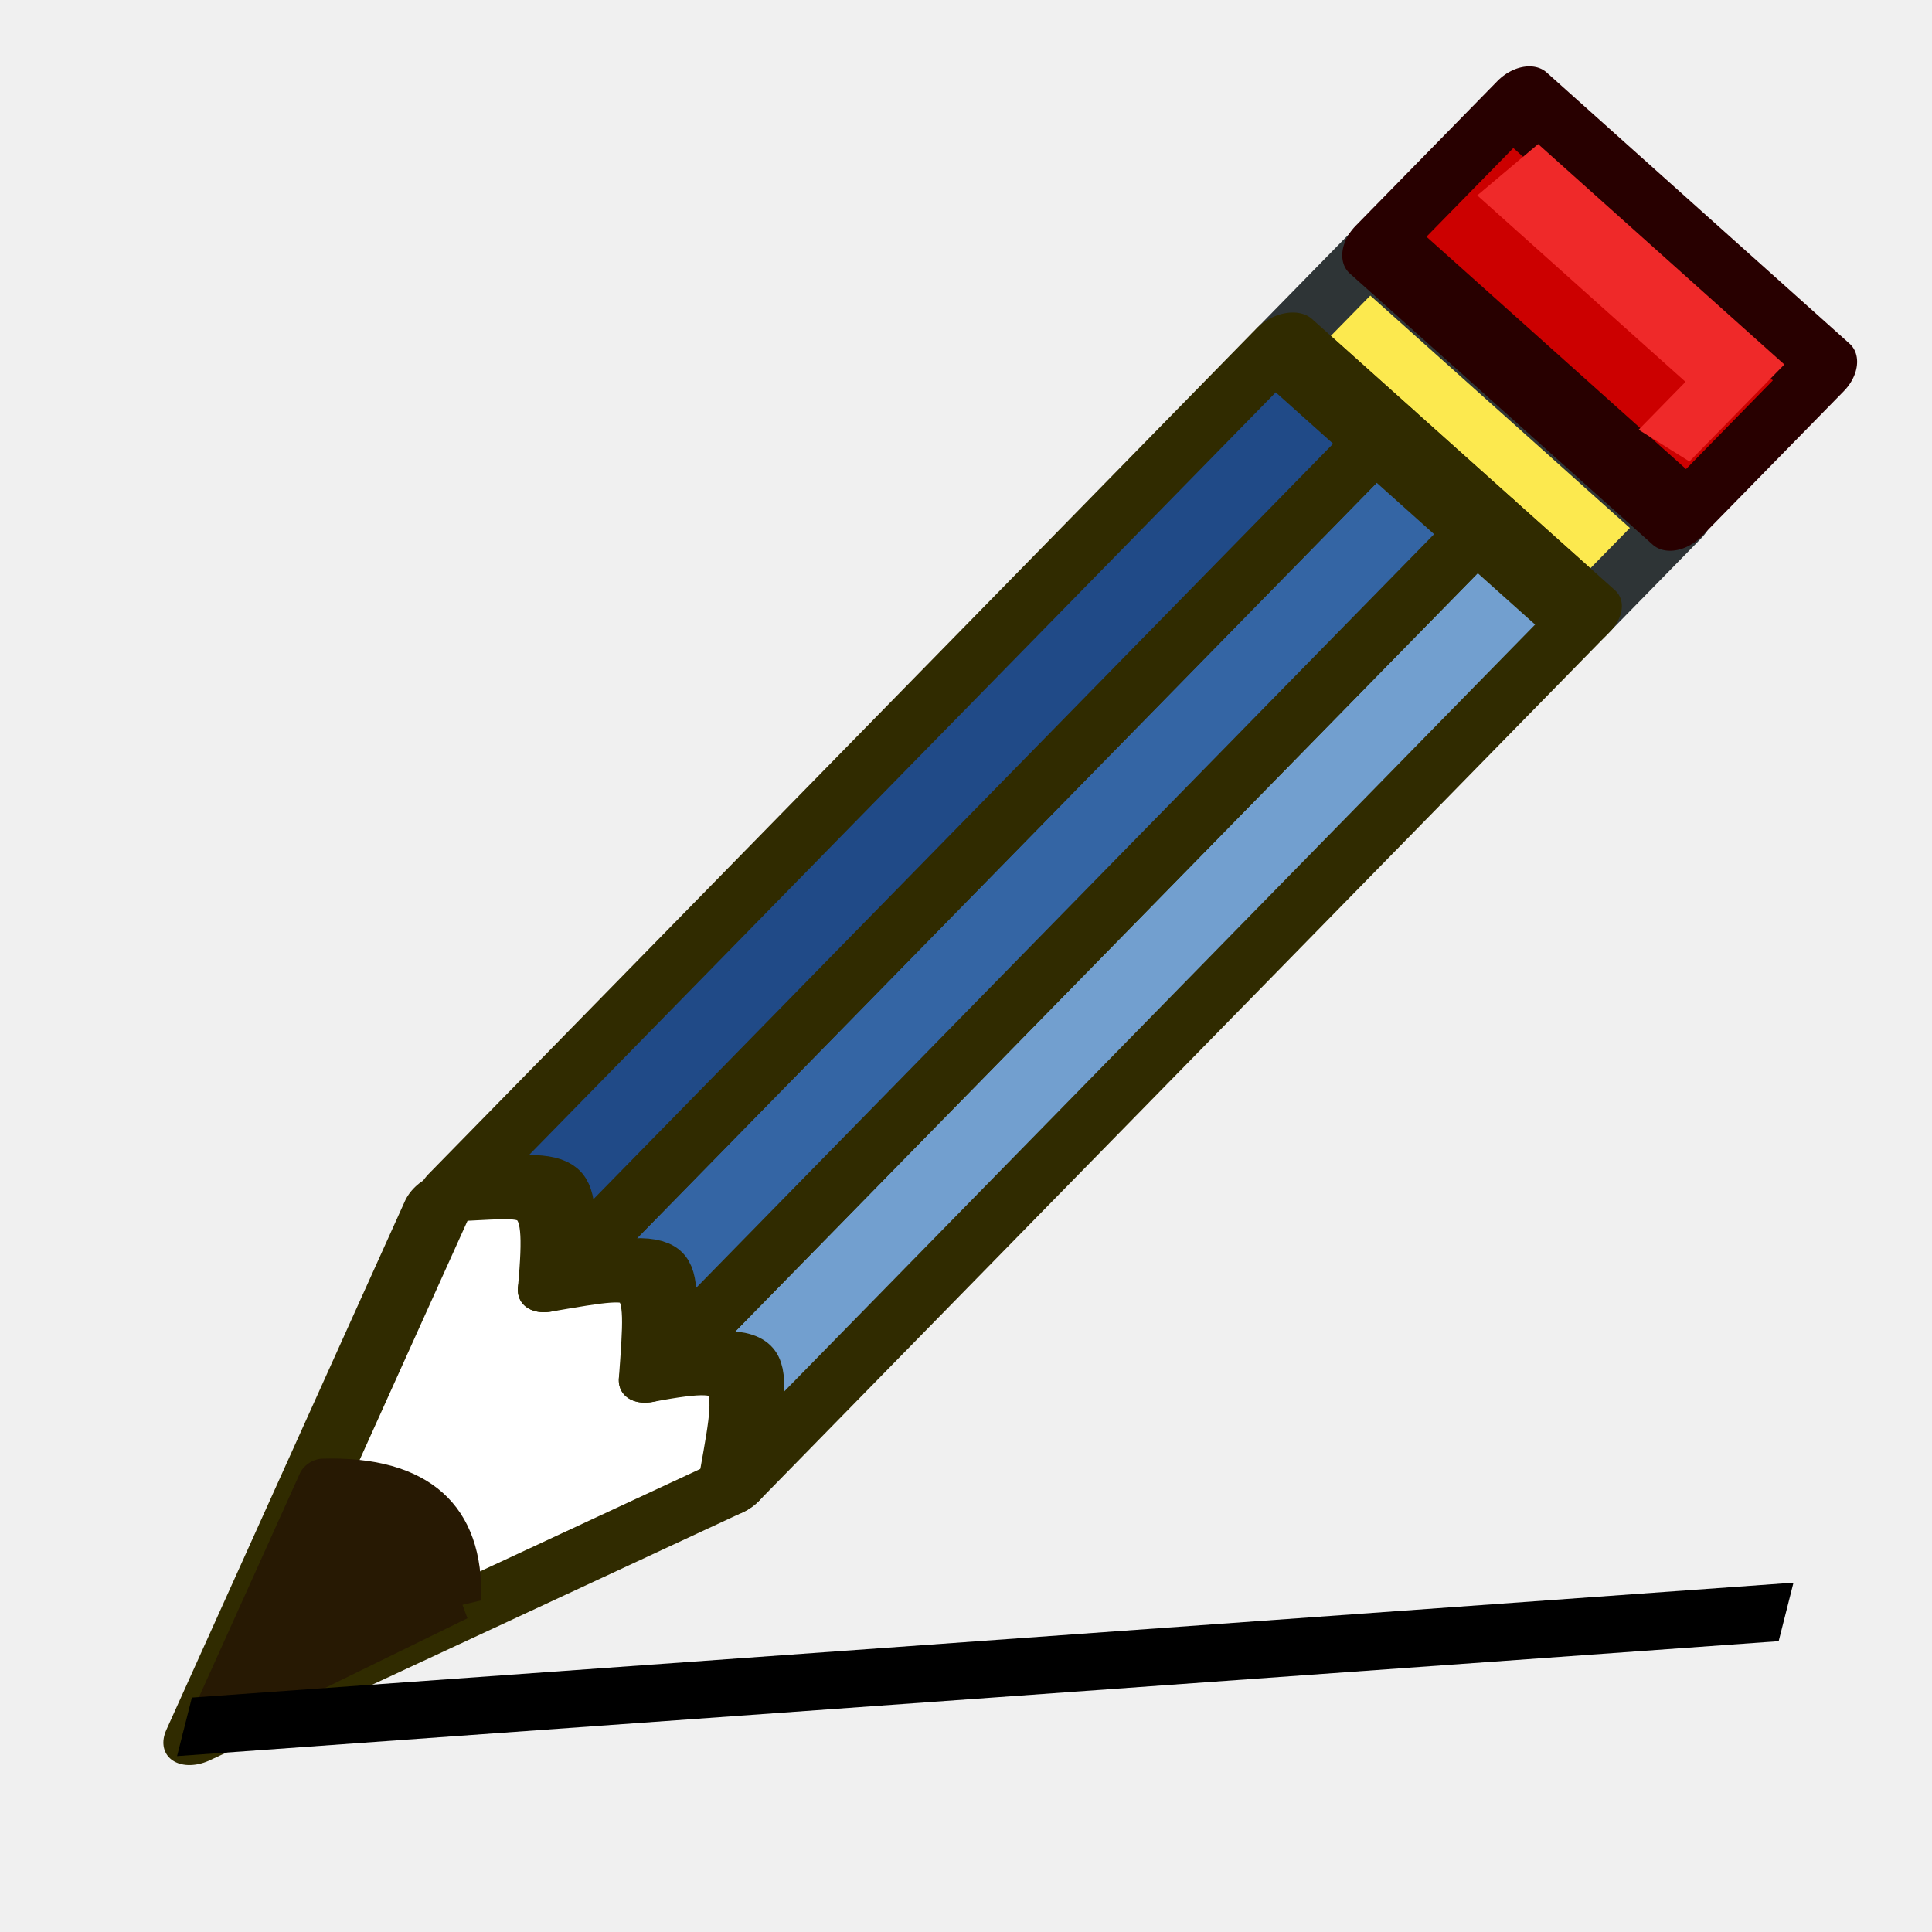
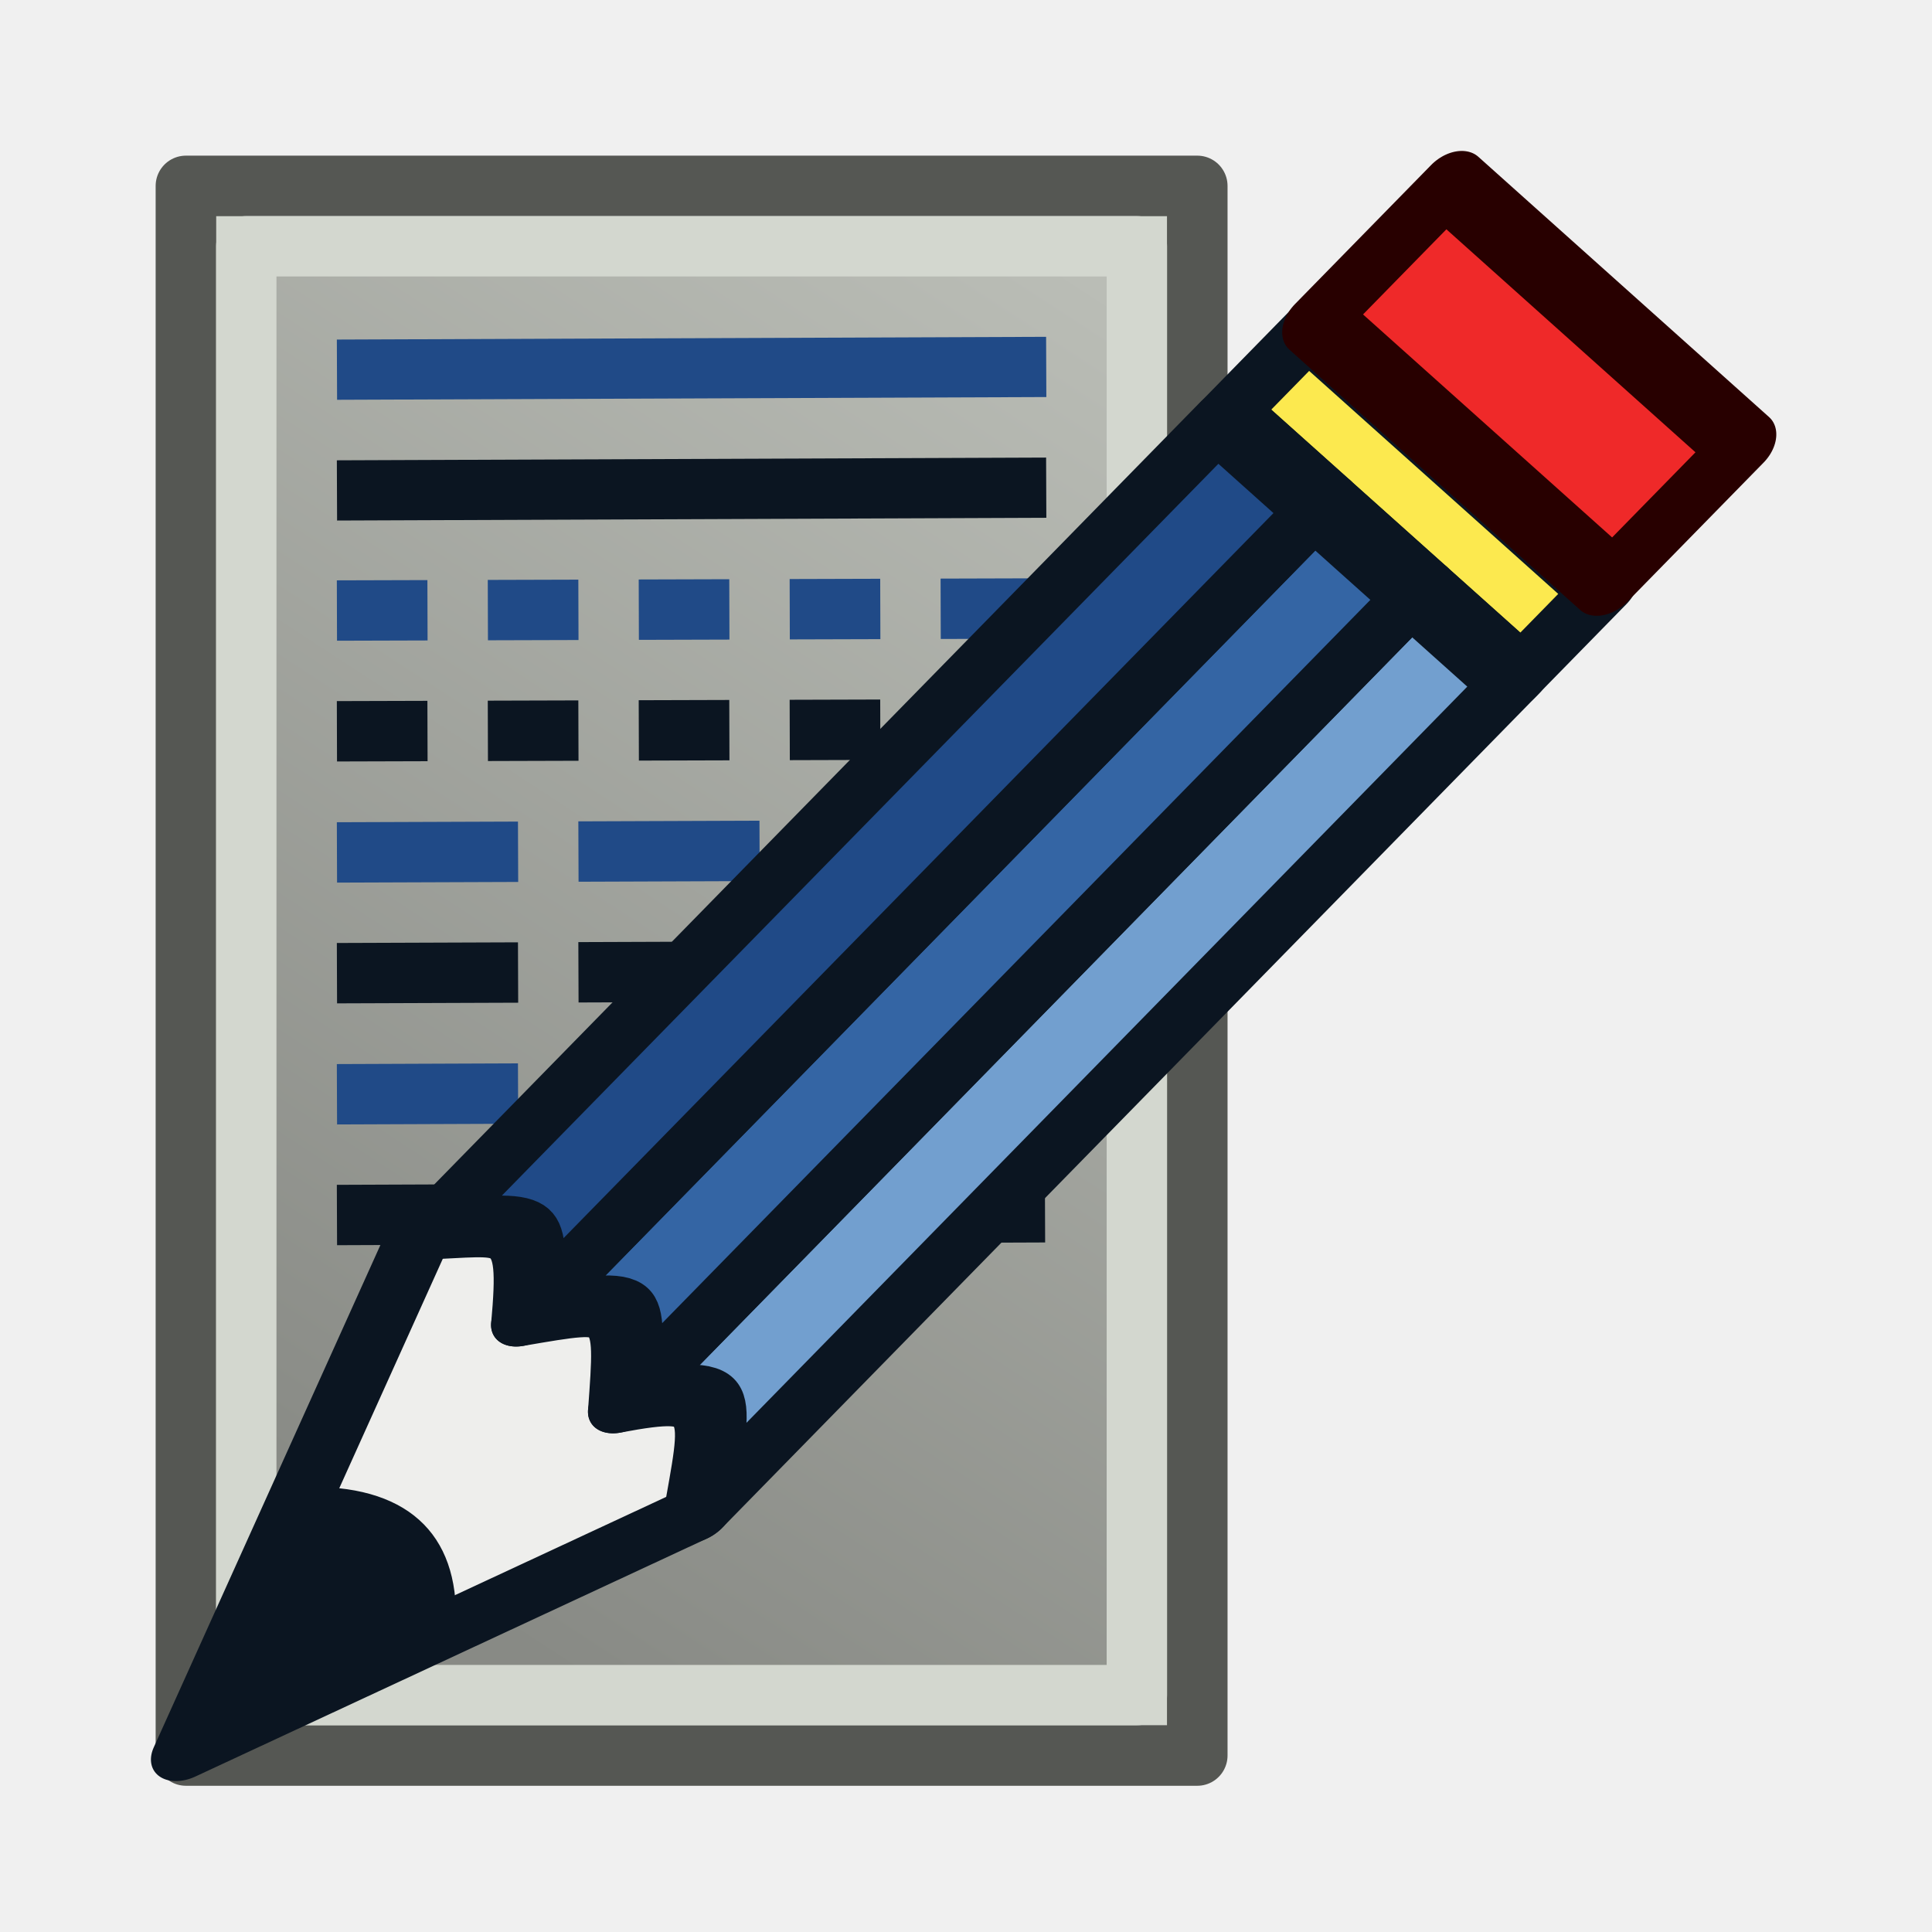
- <svg xmlns="http://www.w3.org/2000/svg" xmlns:ns1="http://www.openswatchbook.org/uri/2009/osb" xmlns:xlink="http://www.w3.org/1999/xlink" width="64px" height="64px" id="svg2943" version="1.1">
+ <svg xmlns="http://www.w3.org/2000/svg" xmlns:xlink="http://www.w3.org/1999/xlink" width="64px" height="64px" id="svg2943" version="1.1">
  <defs id="defs2945">
+     <linearGradient id="linearGradient2">
+       <stop style="stop-color:#888a85;stop-opacity:1;" offset="0" id="stop2" />
+       <stop style="stop-color:#babdb6;stop-opacity:1;" offset="1" id="stop3" />
+     </linearGradient>
    <linearGradient id="linearGradient3876">
      <stop style="stop-color:#956363;stop-opacity:1;" offset="0" id="stop3878" />
      <stop style="stop-color:#ebe0a9;stop-opacity:1" offset="1" id="stop3880" />
    </linearGradient>
    <linearGradient id="linearGradient3858">
      <stop style="stop-color:#956363;stop-opacity:1;" offset="0" id="stop3860" />
      <stop style="stop-color:#d17878;stop-opacity:1;" offset="1" id="stop3862" />
    </linearGradient>
    <linearGradient id="linearGradient4158">
      <stop style="stop-color:#000000;stop-opacity:1;" offset="0" id="stop4160" />
      <stop style="stop-color:#f6f6f6;stop-opacity:0;" offset="1" id="stop4162" />
    </linearGradient>
    <linearGradient id="linearGradient4122">
      <stop style="stop-color:#e3d328;stop-opacity:1;" offset="0" id="stop4124" />
      <stop style="stop-color:#e1dec3;stop-opacity:1;" offset="1" id="stop4126" />
    </linearGradient>
    <linearGradient id="linearGradient4088">
      <stop style="stop-color:#e9cd23;stop-opacity:1;" offset="0" id="stop4090" />
      <stop style="stop-color:#040000;stop-opacity:0;" offset="1" id="stop4092" />
    </linearGradient>
    <linearGradient id="linearGradient4060">
      <stop style="stop-color:#ada9a9;stop-opacity:1;" offset="0" id="stop4062" />
      <stop style="stop-color:#ada9a9;stop-opacity:0;" offset="1" id="stop4064" />
    </linearGradient>
    <linearGradient id="linearGradient4052">
      <stop style="stop-color:#ada9a9;stop-opacity:1;" offset="0" id="stop4054" />
      <stop style="stop-color:#ada9a9;stop-opacity:0;" offset="1" id="stop4056" />
    </linearGradient>
    <linearGradient id="linearGradient4349">
      <stop style="stop-color:#898709;stop-opacity:1;" offset="0" id="stop4351" />
      <stop style="stop-color:#000000;stop-opacity:1;" offset="1" id="stop4353" />
    </linearGradient>
    <linearGradient id="linearGradient5241">
      <stop style="stop-color:#212c45;stop-opacity:1;" offset="0" id="stop5243" />
      <stop style="stop-color:#000000;stop-opacity:1;" offset="1" id="stop5245" />
    </linearGradient>
-     <linearGradient id="linearGradient5227" ns1:paint="solid">
+     <linearGradient id="linearGradient5227">
      <stop style="stop-color:#000000;stop-opacity:1;" offset="0" id="stop5229" />
    </linearGradient>
    <linearGradient id="linearGradient3902">
      <stop style="stop-color:#000000;stop-opacity:0.588;" offset="0" id="stop3904" />
      <stop style="stop-color:#000000;stop-opacity:0.392;" offset="1" id="stop3906" />
    </linearGradient>
    <linearGradient id="linearGradient3894">
      <stop style="stop-color:#45351d;stop-opacity:1;" offset="0" id="stop3896" />
      <stop style="stop-color:#000000;stop-opacity:1;" offset="1" id="stop3898" />
    </linearGradient>
    <linearGradient id="linearGradient3886">
      <stop style="stop-color:#45351d;stop-opacity:1;" offset="0" id="stop3888" />
      <stop style="stop-color:#000000;stop-opacity:1;" offset="1" id="stop3890" />
    </linearGradient>
    <linearGradient id="linearGradient3792">
      <stop style="stop-color:#aaaaaa;stop-opacity:1;" offset="0" id="stop3794" />
      <stop style="stop-color:#d2d2d2;stop-opacity:1;" offset="1" id="stop3796" />
    </linearGradient>
    <linearGradient id="linearGradient3784">
      <stop style="stop-color:#bebebe;stop-opacity:1;" offset="0" id="stop3786" />
      <stop style="stop-color:#ffffff;stop-opacity:0.392;" offset="1" id="stop3788" />
    </linearGradient>
    <linearGradient id="linearGradient3377">
      <stop id="stop3379" offset="0" style="stop-color:#71b2f8;stop-opacity:1;" />
      <stop id="stop3381" offset="1" style="stop-color:#002795;stop-opacity:1;" />
    </linearGradient>
    <linearGradient xlink:href="#linearGradient4052" id="linearGradient4058" x1="139" y1="44.864" x2="92.498" y2="-14.357" gradientUnits="userSpaceOnUse" gradientTransform="translate(248.6744,65.82593)" />
    <linearGradient xlink:href="#linearGradient4060" id="linearGradient4066" x1="103.937" y1="49.179" x2="120.499" y2="0.212" gradientUnits="userSpaceOnUse" gradientTransform="translate(248.6744,65.82593)" />
    <linearGradient xlink:href="#linearGradient4122" id="linearGradient4128" x1="391.307" y1="120.811" x2="394.432" y2="112.436" gradientUnits="userSpaceOnUse" gradientTransform="translate(-8.034794,-1.06066)" />
    <linearGradient xlink:href="#linearGradient4158" id="linearGradient4164" x1="419.994" y1="102.778" x2="458.719" y2="69.432" gradientUnits="userSpaceOnUse" gradientTransform="translate(-49.22376,-0.8838835)" />
    <linearGradient xlink:href="#linearGradient4122" id="linearGradient3856" x1="116.839" y1="21.107" x2="89.015" y2="23.487" gradientUnits="userSpaceOnUse" />
    <linearGradient xlink:href="#linearGradient3858" id="linearGradient3864" x1="94.745" y1="31.189" x2="70.261" y2="42.461" gradientUnits="userSpaceOnUse" />
    <linearGradient xlink:href="#linearGradient3876" id="linearGradient3882" x1="123.752" y1="-0.085" x2="104.855" y2="16.388" gradientUnits="userSpaceOnUse" />
    <linearGradient xlink:href="#linearGradient3858" id="linearGradient3892" gradientUnits="userSpaceOnUse" x1="94.745" y1="31.189" x2="70.261" y2="42.461" />
    <linearGradient xlink:href="#linearGradient4122" id="linearGradient3895" gradientUnits="userSpaceOnUse" x1="116.839" y1="21.107" x2="89.015" y2="23.487" />
    <linearGradient xlink:href="#linearGradient3876" id="linearGradient3897" gradientUnits="userSpaceOnUse" x1="123.752" y1="-0.085" x2="104.855" y2="16.388" />
    <filter id="filter3911" height="1" width="1" y="0" x="0" color-interpolation-filters="sRGB">
      <feColorMatrix id="feColorMatrix3913" result="result14" type="luminanceToAlpha" in="SourceGraphic" />
      <feComposite id="feComposite3915" in2="result14" in="SourceGraphic" result="fbSourceGraphic" operator="out" />
      <feBlend id="feBlend3917" in2="fbSourceGraphic" mode="normal" result="result15" />
    </filter>
    <linearGradient xlink:href="#linearGradient4061" id="linearGradient4059" gradientUnits="userSpaceOnUse" x1="266.082" y1="90.401" x2="301.709" y2="119.887" />
    <linearGradient id="linearGradient4061">
      <stop id="stop4063" offset="0" style="stop-color:#ef2929;stop-opacity:1" />
      <stop id="stop4065" offset="1" style="stop-color:#a40000;stop-opacity:1" />
    </linearGradient>
    <linearGradient gradientTransform="matrix(-0.02477995,1.155476,-1.231953,0.361653,588.8059,-370.7719)" xlink:href="#linearGradient3944" id="linearGradient3950" x1="285.709" y1="75.887" x2="301.709" y2="119.887" gradientUnits="userSpaceOnUse" />
    <linearGradient id="linearGradient3944">
      <stop style="stop-color:#8ae234;stop-opacity:1" offset="0" id="stop3946" />
      <stop style="stop-color:#4e9a06;stop-opacity:1" offset="1" id="stop3948" />
    </linearGradient>
    <linearGradient xlink:href="#linearGradient3953" id="linearGradient3959" x1="214.709" y1="80.887" x2="218.709" y2="104.887" gradientUnits="userSpaceOnUse" gradientTransform="matrix(-0.02477995,1.155476,-1.231953,0.361653,586.8235,-278.3338)" />
    <linearGradient id="linearGradient3953">
      <stop style="stop-color:#babdb6;stop-opacity:1" offset="0" id="stop3955" />
      <stop style="stop-color:#555753;stop-opacity:1" offset="1" id="stop3957" />
    </linearGradient>
    <linearGradient xlink:href="#linearGradient3961" id="linearGradient3967" x1="196.709" y1="106.887" x2="190.709" y2="80.887" gradientUnits="userSpaceOnUse" gradientTransform="matrix(-0.02477995,1.155476,-1.231953,0.361653,586.8235,-278.3338)" />
    <linearGradient id="linearGradient3961">
      <stop style="stop-color:#babdb6;stop-opacity:1" offset="0" id="stop3963" />
      <stop style="stop-color:#d3d7cf;stop-opacity:1" offset="1" id="stop3965" />
    </linearGradient>
+     <linearGradient xlink:href="#linearGradient2" id="linearGradient3" x1="10.916" y1="50.441" x2="37.282" y2="9.987" gradientUnits="userSpaceOnUse" />
  </defs>
  <g id="layer1">
-     <g id="g3629" transform="translate(-256.7092,-66.88659)">
-       <path style="fill:#e3d328;fill-opacity:1;stroke:#040400;stroke-width:0.088;stroke-miterlimit:4;stroke-opacity:1;stroke-dasharray:none" d="" id="path4102" transform="translate(256.7092,66.88659)" />
-       <g id="g3973" transform="matrix(-0.7803142,0.3517675,0.0870326,0.8667449,567.286,-160.5313)" style="stroke:#271903;stroke-width:1">
-         <g id="g3939" style="stroke-width:1" transform="matrix(-0.4140249,-0.7744164,-1.069946,0.4140249,675.1465,458.6293)">
-           <g id="g1135">
-             <g transform="matrix(1.09525,0.01482131,-0.00108275,1.146056,-40.67168,-25.42979)" id="g1102">
-               <rect transform="matrix(0.6192058,-0.7852288,-0.859092,-0.5118212,0,0)" y="-452.278" x="133.362" height="4.108" width="16.668" id="rect3933" style="fill:#fce94f;fill-opacity:1;stroke:#2e3436;stroke-width:2.389;stroke-linecap:round;stroke-linejoin:round;stroke-miterlimit:1.9;stroke-dasharray:none;stroke-opacity:1" />
-               <path style="fill:#ffffff;stroke:#302b00;stroke-width:2.379;stroke-linecap:butt;stroke-linejoin:round;stroke-opacity:1" d="m 435.831,105.738 -8.852,-15.09 19.535,2.189 2.869,3.34 -8.751,11.097 z" id="path3969" />
-               <path style="fill:#729fcf;stroke:#302b00;stroke-width:2.379;stroke-linecap:butt;stroke-linejoin:round;stroke-miterlimit:4;stroke-dasharray:none;stroke-opacity:1" d="m 467.597,124.663 3.44,-4.363 -30.884,-18.4 c 0.685,3.418 0.045,3.233 -4.323,3.837 z" id="path3843-5-6" />
-               <path style="fill:#3465a4;stroke:#302b00;stroke-width:2.379;stroke-linecap:butt;stroke-linejoin:round;stroke-opacity:1" d="m 471.037,120.3 3.44,-4.363 -30.884,-18.4 c 0.625,3.494 0.685,3.418 -3.44,4.363 z" id="path3843-5-6-2" />
-               <path style="fill:#204a87;stroke:#302b00;stroke-width:2.379;stroke-linecap:butt;stroke-linejoin:round;stroke-opacity:1" d="m 474.478,115.938 3.44,-4.363 -30.884,-18.4 c 0.045,3.233 0.625,3.494 -3.44,4.363 z" id="path3843-5-6-9" />
-               <path style="fill:#271903;stroke:#271903;stroke-width:1.189px;stroke-linecap:butt;stroke-linejoin:round;stroke-opacity:1" d="m 431.563,97.992 c 3.274,-0.862 4.994,-3.044 4.95,-6.278 l -9.534,-1.067 4.584,7.344 v 0" id="path3971" />
-               <rect transform="matrix(0.6192058,-0.7852288,-0.859092,-0.5118212,0,0)" y="-458.526" x="133.405" height="6.163" width="16.668" id="rect3935" style="fill:#cc0000;fill-opacity:1;stroke:#280000;stroke-width:2.389;stroke-linecap:round;stroke-linejoin:round;stroke-miterlimit:1.9;stroke-dasharray:none;stroke-opacity:1" />
-               <path id="path3937" d="m 473.883,125.457 2.647,1.577 7.741,-9.816" style="fill:none;stroke:#ef2929;stroke-width:2.379;stroke-linecap:butt;stroke-linejoin:miter;stroke-opacity:1" />
-             </g>
-             <path id="path1104" d="m 427.14,84.092 c 3.375,59.927 3.375,59.927 3.375,59.927" style="fill:none;fill-rule:evenodd;stroke:#000000;stroke-width:2.379;stroke-linecap:butt;stroke-linejoin:miter;stroke-miterlimit:4;stroke-dasharray:none;stroke-opacity:1" />
-           </g>
-         </g>
-       </g>
+     <g id="g19">
+       <rect style="fill:#d3d7cf;stroke:#555753;stroke-width:2.006;stroke-linecap:square;stroke-linejoin:round;stroke-dasharray:none;paint-order:fill markers stroke" id="rect1" width="33.502" height="51.994" x="6.159" y="6.159" />
+       <path style="fill:url(#linearGradient3);stroke:#d3d7cf;stroke-width:2;stroke-linecap:square;stroke-linejoin:round;stroke-dasharray:none;paint-order:fill markers stroke" id="rect2" width="33.502" height="51.994" x="6.159" y="6.159" d="M 8.158,8.158 H 37.66 V 56.152 H 8.158 Z" />
+       <path style="display:inline;fill:none;stroke:#0b1521;stroke-width:2;stroke-linecap:square;stroke-linejoin:round;stroke-dasharray:4, 4, 1, 4, 1, 4;stroke-dashoffset:0" d="m 12.162,40.245 21.456,-0.083" id="path7" />
+       <path style="display:inline;fill:none;stroke:#204a87;stroke-width:2;stroke-linecap:square;stroke-linejoin:round;stroke-dasharray:4, 4, 1, 4, 1, 4;stroke-dashoffset:0" d="m 12.162,36.245 21.456,-0.083" id="path4-7" />
+       <path style="display:inline;fill:none;stroke:#0b1521;stroke-width:2;stroke-linecap:square;stroke-linejoin:round;stroke-dasharray:4, 4;stroke-dashoffset:0" d="M 12.162,32.234 33.631,32.156" id="path5" />
+       <path style="display:inline;fill:none;stroke:#204a87;stroke-width:2;stroke-linecap:square;stroke-linejoin:round;stroke-dasharray:4, 4;stroke-dashoffset:0" d="M 12.162,28.234 33.631,28.156" id="path6" />
+       <path style="display:inline;fill:none;stroke:#0b1521;stroke-width:2;stroke-linecap:square;stroke-linejoin:round;stroke-dasharray:1, 4;stroke-dashoffset:0" d="m 33.161,24.161 -21.683,0.063" id="path4" />
+       <path style="display:inline;fill:none;stroke:#204a87;stroke-width:2;stroke-linecap:square;stroke-linejoin:round;stroke-dasharray:1, 4;stroke-dashoffset:0" d="m 33.161,20.161 -21.683,0.063" id="path9" />
+       <path style="display:inline;fill:none;stroke:#0b1521;stroke-width:1.995;stroke-linecap:square;stroke-linejoin:round;stroke-dasharray:none;stroke-dashoffset:0" d="m 33.66,16.159 -21.5,0.083" id="path3" />
+       <path style="display:inline;fill:none;stroke:#204a87;stroke-width:1.995;stroke-linecap:square;stroke-linejoin:round;stroke-dasharray:none;stroke-dashoffset:0" d="m 33.66,12.159 -21.5,0.083" id="path8" />
+     </g>
+     <g transform="matrix(0.2811066,-0.8588033,0.9575755,-0.01841762,-200.6421,426.3393)" id="g1102" style="stroke:#271903;stroke-width:1">
+       <rect transform="matrix(0.6192058,-0.7852288,-0.859092,-0.5118212,0,0)" y="-452.278" x="133.362" height="4.108" width="16.668" id="rect3933" style="display:inline;fill:#fce94f;fill-opacity:1;stroke:#0b1521;stroke-width:2.389;stroke-linecap:round;stroke-linejoin:round;stroke-miterlimit:1.9;stroke-dasharray:none;stroke-opacity:1" />
+       <path style="display:inline;fill:#eeeeec;stroke:#0b1521;stroke-width:2.379;stroke-linecap:butt;stroke-linejoin:round;stroke-opacity:1" d="m 435.831,105.738 -8.852,-15.09 19.535,2.189 2.869,3.34 -8.751,11.097 z" id="path3969" />
+       <path style="display:inline;fill:#729fcf;stroke:#0b1521;stroke-width:2.379;stroke-linecap:butt;stroke-linejoin:round;stroke-miterlimit:4;stroke-dasharray:none;stroke-opacity:1" d="m 467.597,124.663 3.44,-4.363 -30.884,-18.4 c 0.685,3.418 0.045,3.233 -4.323,3.837 z" id="path3843-5-6" />
+       <path style="display:inline;fill:#3465a4;stroke:#0b1521;stroke-width:2.379;stroke-linecap:butt;stroke-linejoin:round;stroke-opacity:1" d="m 471.037,120.3 3.44,-4.363 -30.884,-18.4 c 0.625,3.494 0.685,3.418 -3.44,4.363 z" id="path3843-5-6-2" />
+       <path style="display:inline;fill:#204a87;stroke:#0b1521;stroke-width:2.379;stroke-linecap:butt;stroke-linejoin:round;stroke-opacity:1" d="m 474.478,115.938 3.44,-4.363 -30.884,-18.4 c 0.045,3.233 0.625,3.494 -3.44,4.363 z" id="path3843-5-6-9" />
+       <path style="display:inline;fill:#0b1521;stroke:#0b1521;stroke-width:1.189px;stroke-linecap:butt;stroke-linejoin:round;stroke-opacity:1" d="m 431.563,97.992 c 3.274,-0.862 4.994,-3.044 4.95,-6.278 l -9.534,-1.067 4.584,7.344 v 0" id="path3971" />
+       <rect transform="matrix(0.6192058,-0.7852288,-0.859092,-0.5118212,0,0)" y="-458.526" x="133.405" height="6.163" width="16.668" id="rect3935" style="display:inline;fill:#ef2929;fill-opacity:1;stroke:#280000;stroke-width:2.389;stroke-linecap:round;stroke-linejoin:round;stroke-miterlimit:1.9;stroke-dasharray:none;stroke-opacity:1" />
    </g>
  </g>
</svg>
